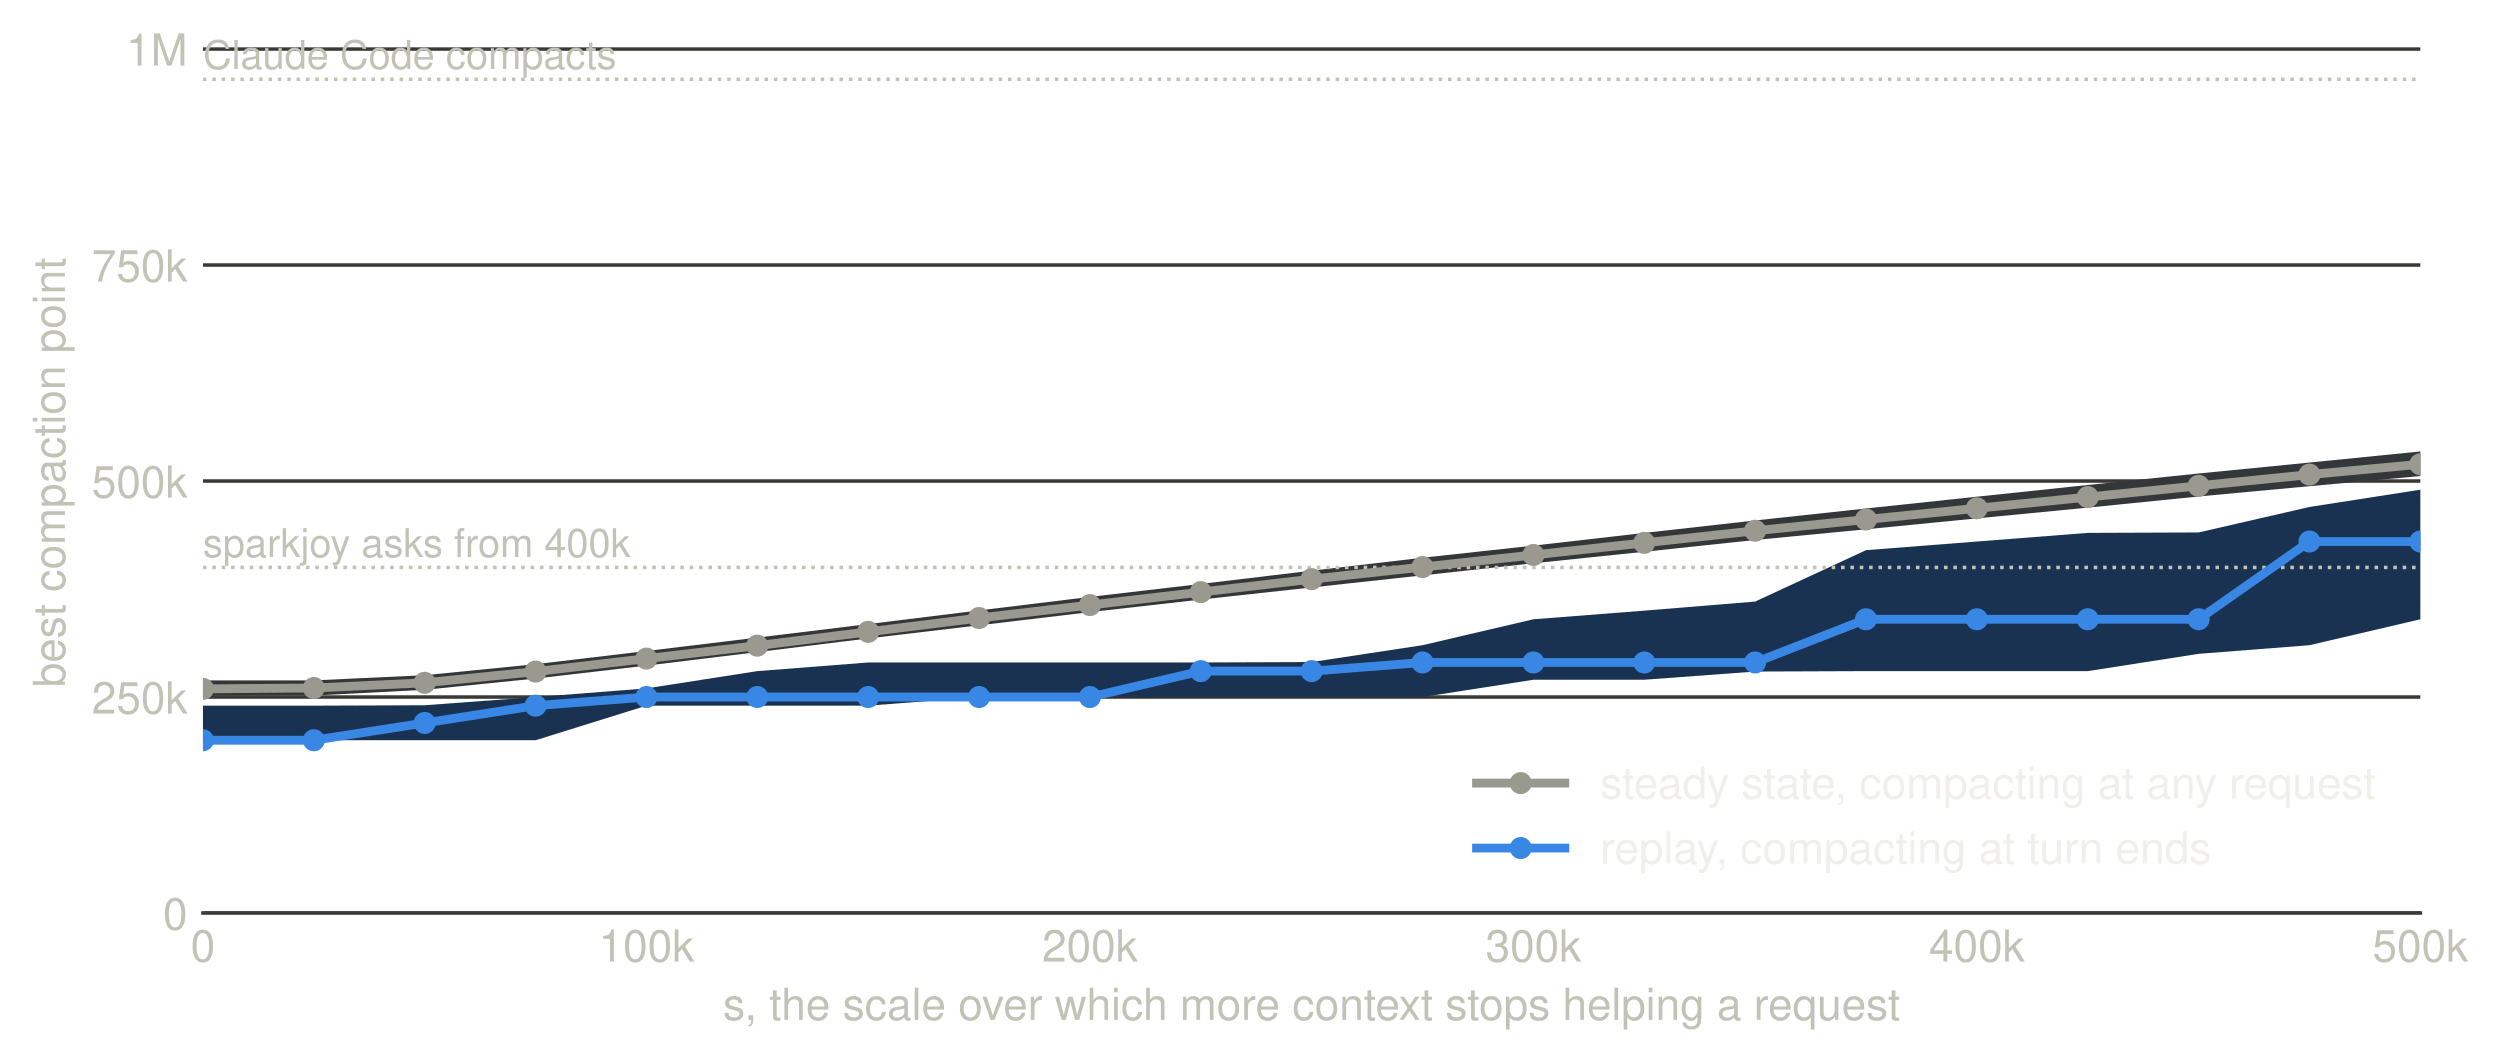
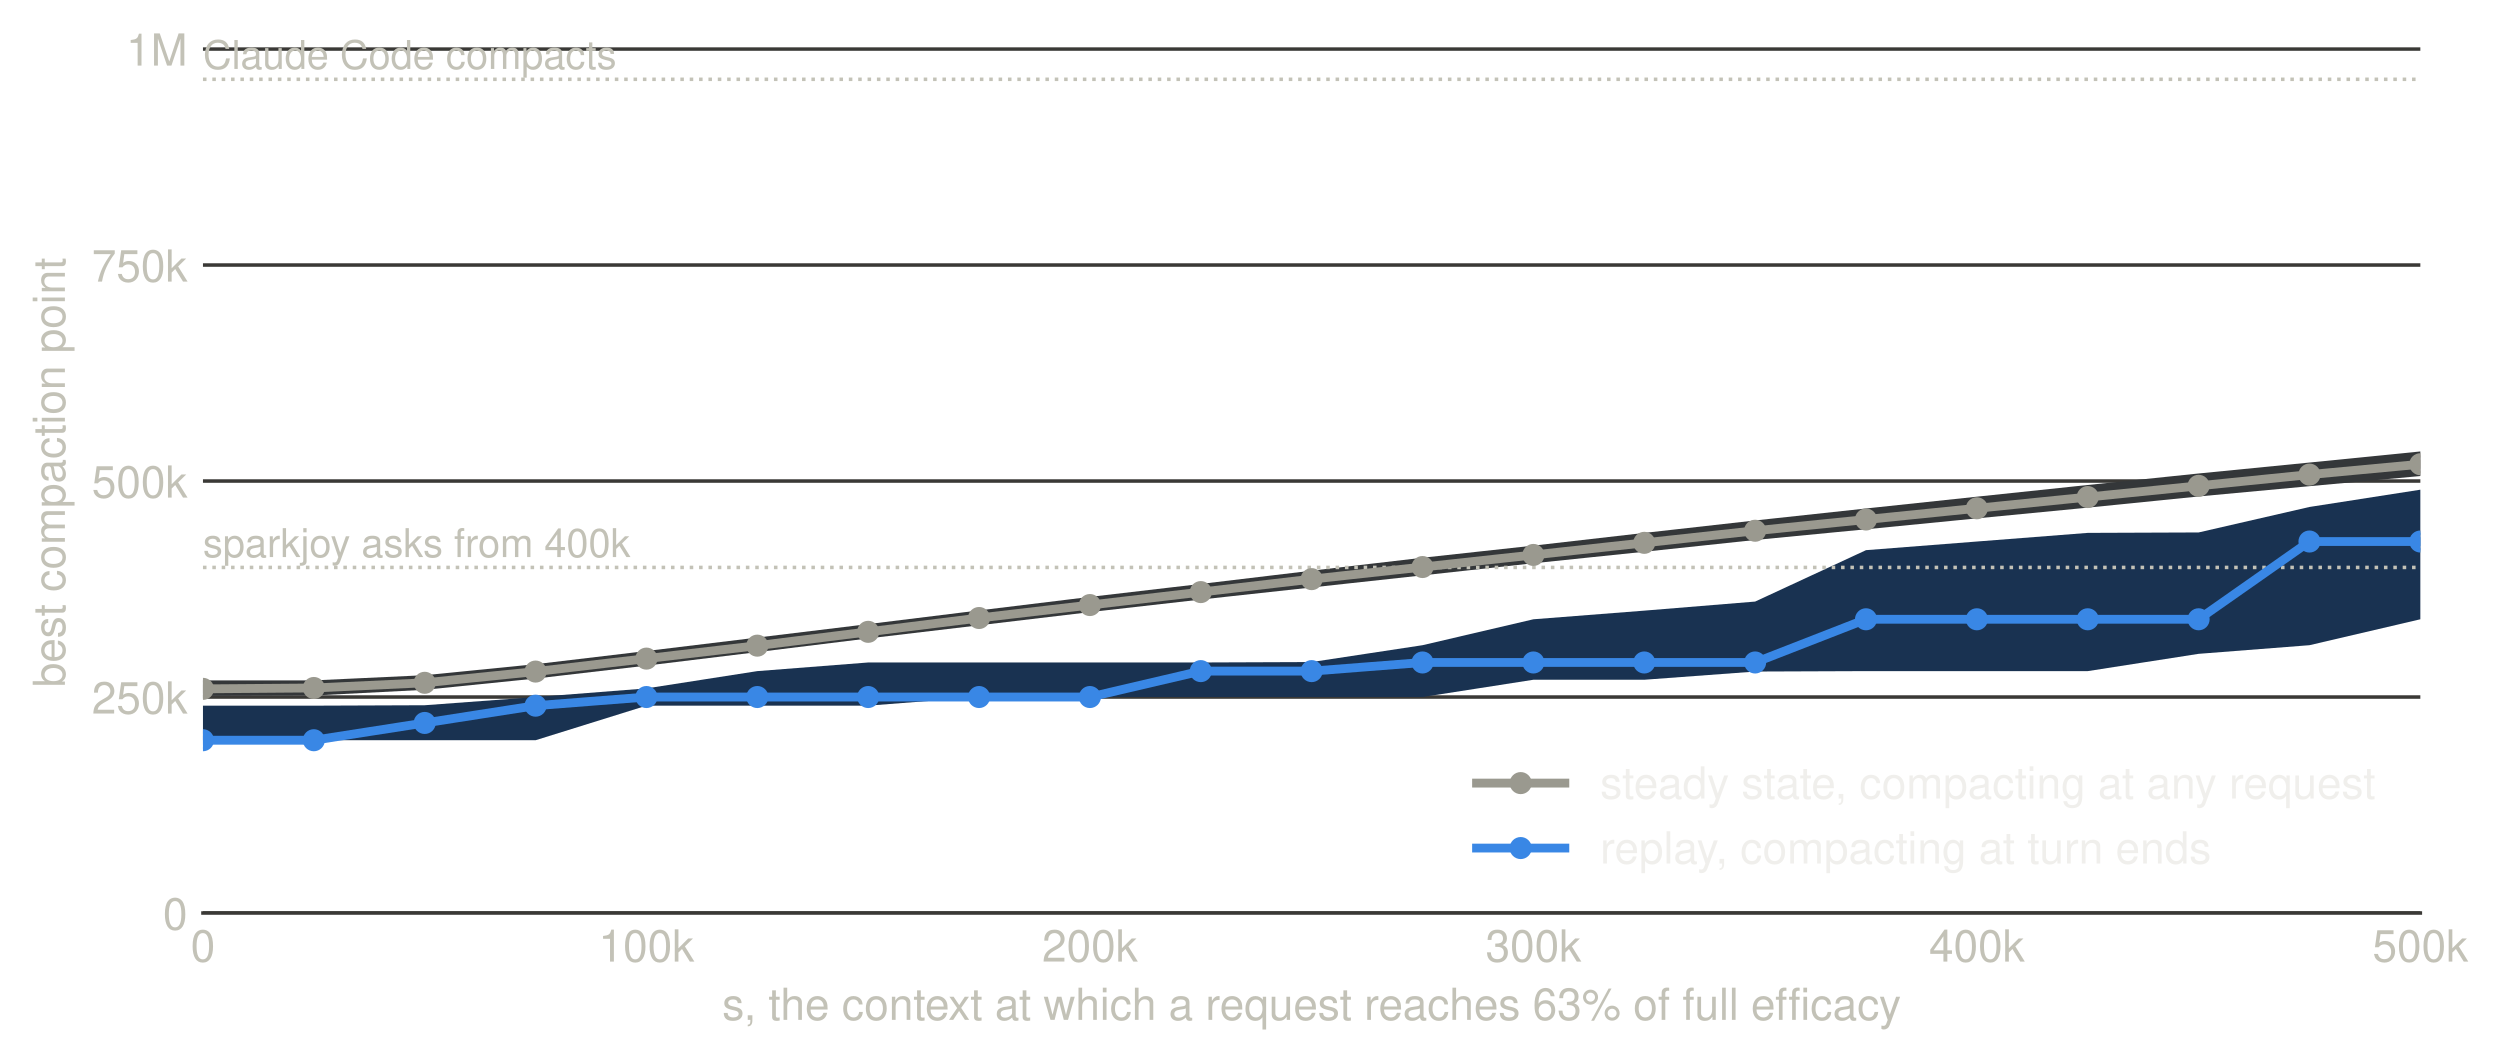
- <svg xmlns="http://www.w3.org/2000/svg" xmlns:xlink="http://www.w3.org/1999/xlink" width="566.209pt" height="240.396pt" viewBox="0 0 566.209 240.396" version="1.1">
+ <svg xmlns="http://www.w3.org/2000/svg" xmlns:xlink="http://www.w3.org/1999/xlink" width="566.209pt" height="240.327pt" viewBox="0 0 566.209 240.327" version="1.1">
  <defs>
    <style type="text/css">*{stroke-linejoin: round; stroke-linecap: butt}</style>
  </defs>
  <g id="figure_1">
    <g id="patch_1">
-       <path d="M 0 240.396  L 566.209 240.396  L 566.209 0  L 0 0  L 0 240.396  z " style="fill: none" />
+       <path d="M 0 240.327  L 566.209 240.327  L 566.209 0  L 0 0  L 0 240.327  z " style="fill: none" />
    </g>
    <g id="axes_1">
      <g id="patch_2">
        <path d="M 45.967 206.784  L 548.167 206.784  L 548.167 7.2  L 45.967 7.2  L 45.967 206.784  z " style="fill: none" />
      </g>
      <g id="matplotlib.axis_1">
        <g id="xtick_1">
          <g id="line2d_1" />
          <g id="text_1">
            <text style="font-size: 10px; font-family: 'Helvetica', 'Arial', 'DejaVu Sans'; text-anchor: middle; fill: #c3c2b7" x="45.967" y="217.784" transform="rotate(-0 45.96719 217.784)">0</text>
          </g>
        </g>
        <g id="xtick_2">
          <g id="line2d_2" />
          <g id="text_2">
            <text style="font-size: 10px; font-family: 'Helvetica', 'Arial', 'DejaVu Sans'; text-anchor: middle; fill: #c3c2b7" x="146.407" y="217.784" transform="rotate(-0 146.4072 217.784)">100k</text>
          </g>
        </g>
        <g id="xtick_3">
          <g id="line2d_3" />
          <g id="text_3">
            <text style="font-size: 10px; font-family: 'Helvetica', 'Arial', 'DejaVu Sans'; text-anchor: middle; fill: #c3c2b7" x="246.847" y="217.784" transform="rotate(-0 246.8472 217.784)">200k</text>
          </g>
        </g>
        <g id="xtick_4">
          <g id="line2d_4" />
          <g id="text_4">
            <text style="font-size: 10px; font-family: 'Helvetica', 'Arial', 'DejaVu Sans'; text-anchor: middle; fill: #c3c2b7" x="347.287" y="217.784" transform="rotate(-0 347.2872 217.784)">300k</text>
          </g>
        </g>
        <g id="xtick_5">
          <g id="line2d_5" />
          <g id="text_5">
            <text style="font-size: 10px; font-family: 'Helvetica', 'Arial', 'DejaVu Sans'; text-anchor: middle; fill: #c3c2b7" x="447.727" y="217.784" transform="rotate(-0 447.7272 217.784)">400k</text>
          </g>
        </g>
        <g id="xtick_6">
          <g id="line2d_6" />
          <g id="text_6">
            <text style="font-size: 10px; font-family: 'Helvetica', 'Arial', 'DejaVu Sans'; text-anchor: middle; fill: #c3c2b7" x="548.167" y="217.784" transform="rotate(-0 548.1672 217.784)">500k</text>
          </g>
        </g>
        <g id="text_7">
-           <text style="font-size: 10px; font-family: 'Helvetica', 'Arial', 'DejaVu Sans'; text-anchor: middle; fill: #c3c2b7" x="297.067" y="230.983" transform="rotate(-0 297.0672 230.9832)">s, the scale over which more context stops helping a request</text>
+           <text style="font-size: 10px; font-family: 'Helvetica', 'Arial', 'DejaVu Sans'; text-anchor: middle; fill: #c3c2b7" x="297.067" y="230.983" transform="rotate(-0 297.0672 230.9832)">s, the context at which a request reaches 63% of full efficacy</text>
        </g>
      </g>
      <g id="matplotlib.axis_2">
        <g id="ytick_1">
          <g id="line2d_7">
            <path d="M 45.967 206.784  L 548.167 206.784  " clip-path="url(#pe589eab913)" style="fill: none; stroke: #3a3936; stroke-width: 0.8; stroke-linecap: square" />
          </g>
          <g id="line2d_8" />
          <g id="text_8">
            <text style="font-size: 10px; font-family: 'Helvetica', 'Arial', 'DejaVu Sans'; text-anchor: end; fill: #c3c2b7" x="42.467" y="210.534" transform="rotate(-0 42.46719 210.534)">0</text>
          </g>
        </g>
        <g id="ytick_2">
          <g id="line2d_9">
            <path d="M 45.967 157.866  L 548.167 157.866  " clip-path="url(#pe589eab913)" style="fill: none; stroke: #3a3936; stroke-width: 0.8; stroke-linecap: square" />
          </g>
          <g id="line2d_10" />
          <g id="text_9">
            <text style="font-size: 10px; font-family: 'Helvetica', 'Arial', 'DejaVu Sans'; text-anchor: end; fill: #c3c2b7" x="42.467" y="161.616" transform="rotate(-0 42.46719 161.6164)">250k</text>
          </g>
        </g>
        <g id="ytick_3">
          <g id="line2d_11">
            <path d="M 45.967 108.949  L 548.167 108.949  " clip-path="url(#pe589eab913)" style="fill: none; stroke: #3a3936; stroke-width: 0.8; stroke-linecap: square" />
          </g>
          <g id="line2d_12" />
          <g id="text_10">
            <text style="font-size: 10px; font-family: 'Helvetica', 'Arial', 'DejaVu Sans'; text-anchor: end; fill: #c3c2b7" x="42.467" y="112.699" transform="rotate(-0 42.46719 112.6987)">500k</text>
          </g>
        </g>
        <g id="ytick_4">
          <g id="line2d_13">
            <path d="M 45.967 60.031  L 548.167 60.031  " clip-path="url(#pe589eab913)" style="fill: none; stroke: #3a3936; stroke-width: 0.8; stroke-linecap: square" />
          </g>
          <g id="line2d_14" />
          <g id="text_11">
            <text style="font-size: 10px; font-family: 'Helvetica', 'Arial', 'DejaVu Sans'; text-anchor: end; fill: #c3c2b7" x="42.467" y="63.781" transform="rotate(-0 42.46719 63.78106)">750k</text>
          </g>
        </g>
        <g id="ytick_5">
          <g id="line2d_15">
            <path d="M 45.967 11.113  L 548.167 11.113  " clip-path="url(#pe589eab913)" style="fill: none; stroke: #3a3936; stroke-width: 0.8; stroke-linecap: square" />
          </g>
          <g id="line2d_16" />
          <g id="text_12">
            <text style="font-size: 10px; font-family: 'Helvetica', 'Arial', 'DejaVu Sans'; text-anchor: end; fill: #c3c2b7" x="42.467" y="14.863" transform="rotate(-0 42.46719 14.86341)">1M</text>
          </g>
        </g>
        <g id="text_13">
          <text style="font-size: 10px; font-family: 'Helvetica', 'Arial', 'DejaVu Sans'; text-anchor: middle; fill: #c3c2b7" x="14.7" y="106.992" transform="rotate(-90 14.7 106.992)">best compaction point</text>
        </g>
      </g>
      <g id="FillBetweenPolyCollection_1">
        <defs>
-           <path id="m305f0aa9a4" d="M 45.967 -86.301  L 45.967 -82.796  L 71.077 -82.876  L 96.187 -84.166  L 121.297 -86.715  L 146.407 -89.644  L 171.517 -92.706  L 196.627 -95.8  L 221.737 -98.777  L 246.847 -101.761  L 271.957 -104.609  L 297.067 -107.348  L 322.177 -110.087  L 347.287 -112.827  L 372.397 -115.432  L 397.507 -118.1  L 422.617 -120.522  L 447.727 -122.992  L 472.837 -125.422  L 497.947 -127.954  L 523.057 -130.282  L 548.167 -132.579  L 548.167 -138.149  L 548.167 -138.149  L 523.057 -135.639  L 497.947 -133.16  L 472.837 -130.555  L 447.727 -127.907  L 422.617 -125.236  L 397.507 -122.524  L 372.397 -119.702  L 347.287 -116.824  L 322.177 -114.081  L 297.067 -111.149  L 271.957 -108.145  L 246.847 -105.21  L 221.737 -102.148  L 196.627 -99.052  L 171.517 -95.999  L 146.407 -92.954  L 121.297 -89.97  L 96.187 -87.475  L 71.077 -86.301  L 45.967 -86.301  z " />
-         </defs>
-         <g clip-path="url(#pe589eab913)">
-           <use xlink:href="#m305f0aa9a4" x="0" y="240.396" style="fill: #343739" />
+           <path id="m3b37b5701f" d="M 45.967 -86.232  L 45.967 -82.727  L 71.077 -82.808  L 96.187 -84.097  L 121.297 -86.646  L 146.407 -89.576  L 171.517 -92.637  L 196.627 -95.731  L 221.737 -98.708  L 246.847 -101.692  L 271.957 -104.54  L 297.067 -107.279  L 322.177 -110.019  L 347.287 -112.758  L 372.397 -115.363  L 397.507 -118.031  L 422.617 -120.453  L 447.727 -122.923  L 472.837 -125.353  L 497.947 -127.885  L 523.057 -130.214  L 548.167 -132.511  L 548.167 -138.08  L 548.167 -138.08  L 523.057 -135.57  L 497.947 -133.092  L 472.837 -130.486  L 447.727 -127.838  L 422.617 -125.167  L 397.507 -122.455  L 372.397 -119.633  L 347.287 -116.755  L 322.177 -114.012  L 297.067 -111.08  L 271.957 -108.077  L 246.847 -105.141  L 221.737 -102.079  L 196.627 -98.983  L 171.517 -95.93  L 146.407 -92.885  L 121.297 -89.901  L 96.187 -87.406  L 71.077 -86.232  L 45.967 -86.232  z " />
+         </defs>
+         <g clip-path="url(#pe589eab913)">
+           <use xlink:href="#m3b37b5701f" x="0" y="240.327" style="fill: #343739" />
        </g>
      </g>
      <g id="FillBetweenPolyCollection_2">
        <defs>
-           <path id="mae95ad05dc" d="M 45.967 -80.573  L 45.967 -72.746  L 71.077 -72.746  L 96.187 -72.746  L 121.297 -72.746  L 146.407 -80.573  L 171.517 -80.573  L 196.627 -80.573  L 221.737 -82.529  L 246.847 -82.529  L 271.957 -82.529  L 297.067 -82.529  L 322.177 -82.529  L 347.287 -86.443  L 372.397 -86.443  L 397.507 -88.302  L 422.617 -88.399  L 447.727 -88.399  L 472.837 -88.399  L 497.947 -92.313  L 523.057 -94.27  L 548.167 -100.14  L 548.167 -129.49  L 548.167 -129.49  L 523.057 -125.577  L 497.947 -119.805  L 472.837 -119.707  L 447.727 -117.75  L 422.617 -115.793  L 397.507 -104.151  L 372.397 -102.096  L 347.287 -100.14  L 322.177 -94.27  L 297.067 -90.454  L 271.957 -90.356  L 246.847 -90.356  L 221.737 -90.356  L 196.627 -90.356  L 171.517 -88.399  L 146.407 -84.486  L 121.297 -82.529  L 96.187 -80.67  L 71.077 -80.573  L 45.967 -80.573  z " />
-         </defs>
-         <g clip-path="url(#pe589eab913)">
-           <use xlink:href="#mae95ad05dc" x="0" y="240.396" style="fill: #193251" />
+           <path id="m0d13e08e98" d="M 45.967 -80.504  L 45.967 -72.677  L 71.077 -72.677  L 96.187 -72.677  L 121.297 -72.677  L 146.407 -80.504  L 171.517 -80.504  L 196.627 -80.504  L 221.737 -82.461  L 246.847 -82.461  L 271.957 -82.461  L 297.067 -82.461  L 322.177 -82.461  L 347.287 -86.374  L 372.397 -86.374  L 397.507 -88.233  L 422.617 -88.331  L 447.727 -88.331  L 472.837 -88.331  L 497.947 -92.244  L 523.057 -94.201  L 548.167 -100.071  L 548.167 -129.422  L 548.167 -129.422  L 523.057 -125.508  L 497.947 -119.736  L 472.837 -119.638  L 447.727 -117.681  L 422.617 -115.725  L 397.507 -104.082  L 372.397 -102.028  L 347.287 -100.071  L 322.177 -94.201  L 297.067 -90.385  L 271.957 -90.287  L 246.847 -90.287  L 221.737 -90.287  L 196.627 -90.287  L 171.517 -88.331  L 146.407 -84.417  L 121.297 -82.461  L 96.187 -80.602  L 71.077 -80.504  L 45.967 -80.504  z " />
+         </defs>
+         <g clip-path="url(#pe589eab913)">
+           <use xlink:href="#m0d13e08e98" x="0" y="240.327" style="fill: #193251" />
        </g>
      </g>
      <g id="line2d_17">
        <path d="M 45.967 128.516  L 548.167 128.516  " clip-path="url(#pe589eab913)" style="fill: none; stroke-dasharray: 0.8,1.32; stroke-dashoffset: 0; stroke: #c3c2b7; stroke-width: 0.8" />
      </g>
      <g id="line2d_18">
        <path d="M 45.967 17.962  L 548.167 17.962  " clip-path="url(#pe589eab913)" style="fill: none; stroke-dasharray: 0.8,1.32; stroke-dashoffset: 0; stroke: #c3c2b7; stroke-width: 0.8" />
      </g>
      <g id="line2d_19">
        <path d="M 45.967 156.014  L 71.077 155.818  L 96.187 154.644  L 121.297 152.1  L 146.407 149.165  L 171.517 146.23  L 196.627 143.1  L 221.737 139.969  L 246.847 137.034  L 271.957 134.099  L 297.067 131.164  L 322.177 128.424  L 347.287 125.685  L 372.397 122.946  L 397.507 120.206  L 422.617 117.662  L 447.727 115.119  L 472.837 112.575  L 497.947 110.031  L 523.057 107.488  L 548.167 105.14  " clip-path="url(#pe589eab913)" style="fill: none; stroke: #9a998f; stroke-width: 2; stroke-linecap: square" />
        <defs>
          <path id="m08f09b5ca8" d="M 0 2  C 0.53 2 1.039 1.789 1.414 1.414  C 1.789 1.039 2 0.53 2 0  C 2 -0.53 1.789 -1.039 1.414 -1.414  C 1.039 -1.789 0.53 -2 0 -2  C -0.53 -2 -1.039 -1.789 -1.414 -1.414  C -1.789 -1.039 -2 -0.53 -2 0  C -2 0.53 -1.789 1.039 -1.414 1.414  C -1.039 1.789 -0.53 2 0 2  z " style="stroke: #9a998f" />
        </defs>
        <g clip-path="url(#pe589eab913)">
          <use xlink:href="#m08f09b5ca8" x="45.967" y="156.014" style="fill: #9a998f; stroke: #9a998f" />
          <use xlink:href="#m08f09b5ca8" x="71.077" y="155.818" style="fill: #9a998f; stroke: #9a998f" />
          <use xlink:href="#m08f09b5ca8" x="96.187" y="154.644" style="fill: #9a998f; stroke: #9a998f" />
          <use xlink:href="#m08f09b5ca8" x="121.297" y="152.1" style="fill: #9a998f; stroke: #9a998f" />
          <use xlink:href="#m08f09b5ca8" x="146.407" y="149.165" style="fill: #9a998f; stroke: #9a998f" />
          <use xlink:href="#m08f09b5ca8" x="171.517" y="146.23" style="fill: #9a998f; stroke: #9a998f" />
          <use xlink:href="#m08f09b5ca8" x="196.627" y="143.1" style="fill: #9a998f; stroke: #9a998f" />
          <use xlink:href="#m08f09b5ca8" x="221.737" y="139.969" style="fill: #9a998f; stroke: #9a998f" />
          <use xlink:href="#m08f09b5ca8" x="246.847" y="137.034" style="fill: #9a998f; stroke: #9a998f" />
          <use xlink:href="#m08f09b5ca8" x="271.957" y="134.099" style="fill: #9a998f; stroke: #9a998f" />
          <use xlink:href="#m08f09b5ca8" x="297.067" y="131.164" style="fill: #9a998f; stroke: #9a998f" />
          <use xlink:href="#m08f09b5ca8" x="322.177" y="128.424" style="fill: #9a998f; stroke: #9a998f" />
          <use xlink:href="#m08f09b5ca8" x="347.287" y="125.685" style="fill: #9a998f; stroke: #9a998f" />
          <use xlink:href="#m08f09b5ca8" x="372.397" y="122.946" style="fill: #9a998f; stroke: #9a998f" />
          <use xlink:href="#m08f09b5ca8" x="397.507" y="120.206" style="fill: #9a998f; stroke: #9a998f" />
          <use xlink:href="#m08f09b5ca8" x="422.617" y="117.662" style="fill: #9a998f; stroke: #9a998f" />
          <use xlink:href="#m08f09b5ca8" x="447.727" y="115.119" style="fill: #9a998f; stroke: #9a998f" />
          <use xlink:href="#m08f09b5ca8" x="472.837" y="112.575" style="fill: #9a998f; stroke: #9a998f" />
          <use xlink:href="#m08f09b5ca8" x="497.947" y="110.031" style="fill: #9a998f; stroke: #9a998f" />
          <use xlink:href="#m08f09b5ca8" x="523.057" y="107.488" style="fill: #9a998f; stroke: #9a998f" />
          <use xlink:href="#m08f09b5ca8" x="548.167" y="105.14" style="fill: #9a998f; stroke: #9a998f" />
        </g>
      </g>
      <g id="line2d_20">
        <path d="M 45.967 167.65  L 71.077 167.65  L 96.187 163.736  L 121.297 159.823  L 146.407 157.866  L 171.517 157.866  L 196.627 157.866  L 221.737 157.866  L 246.847 157.866  L 271.957 151.996  L 297.067 151.996  L 322.177 150.04  L 347.287 150.04  L 372.397 150.04  L 397.507 150.04  L 422.617 140.256  L 447.727 140.256  L 472.837 140.256  L 497.947 140.256  L 523.057 122.646  L 548.167 122.646  " clip-path="url(#pe589eab913)" style="fill: none; stroke: #3987e5; stroke-width: 2; stroke-linecap: square" />
        <defs>
          <path id="mbc9e1d152a" d="M 0 2  C 0.53 2 1.039 1.789 1.414 1.414  C 1.789 1.039 2 0.53 2 0  C 2 -0.53 1.789 -1.039 1.414 -1.414  C 1.039 -1.789 0.53 -2 0 -2  C -0.53 -2 -1.039 -1.789 -1.414 -1.414  C -1.789 -1.039 -2 -0.53 -2 0  C -2 0.53 -1.789 1.039 -1.414 1.414  C -1.039 1.789 -0.53 2 0 2  z " style="stroke: #3987e5" />
        </defs>
        <g clip-path="url(#pe589eab913)">
          <use xlink:href="#mbc9e1d152a" x="45.967" y="167.65" style="fill: #3987e5; stroke: #3987e5" />
          <use xlink:href="#mbc9e1d152a" x="71.077" y="167.65" style="fill: #3987e5; stroke: #3987e5" />
          <use xlink:href="#mbc9e1d152a" x="96.187" y="163.736" style="fill: #3987e5; stroke: #3987e5" />
          <use xlink:href="#mbc9e1d152a" x="121.297" y="159.823" style="fill: #3987e5; stroke: #3987e5" />
          <use xlink:href="#mbc9e1d152a" x="146.407" y="157.866" style="fill: #3987e5; stroke: #3987e5" />
          <use xlink:href="#mbc9e1d152a" x="171.517" y="157.866" style="fill: #3987e5; stroke: #3987e5" />
          <use xlink:href="#mbc9e1d152a" x="196.627" y="157.866" style="fill: #3987e5; stroke: #3987e5" />
          <use xlink:href="#mbc9e1d152a" x="221.737" y="157.866" style="fill: #3987e5; stroke: #3987e5" />
          <use xlink:href="#mbc9e1d152a" x="246.847" y="157.866" style="fill: #3987e5; stroke: #3987e5" />
          <use xlink:href="#mbc9e1d152a" x="271.957" y="151.996" style="fill: #3987e5; stroke: #3987e5" />
          <use xlink:href="#mbc9e1d152a" x="297.067" y="151.996" style="fill: #3987e5; stroke: #3987e5" />
          <use xlink:href="#mbc9e1d152a" x="322.177" y="150.04" style="fill: #3987e5; stroke: #3987e5" />
          <use xlink:href="#mbc9e1d152a" x="347.287" y="150.04" style="fill: #3987e5; stroke: #3987e5" />
          <use xlink:href="#mbc9e1d152a" x="372.397" y="150.04" style="fill: #3987e5; stroke: #3987e5" />
          <use xlink:href="#mbc9e1d152a" x="397.507" y="150.04" style="fill: #3987e5; stroke: #3987e5" />
          <use xlink:href="#mbc9e1d152a" x="422.617" y="140.256" style="fill: #3987e5; stroke: #3987e5" />
          <use xlink:href="#mbc9e1d152a" x="447.727" y="140.256" style="fill: #3987e5; stroke: #3987e5" />
          <use xlink:href="#mbc9e1d152a" x="472.837" y="140.256" style="fill: #3987e5; stroke: #3987e5" />
          <use xlink:href="#mbc9e1d152a" x="497.947" y="140.256" style="fill: #3987e5; stroke: #3987e5" />
          <use xlink:href="#mbc9e1d152a" x="523.057" y="122.646" style="fill: #3987e5; stroke: #3987e5" />
          <use xlink:href="#mbc9e1d152a" x="548.167" y="122.646" style="fill: #3987e5; stroke: #3987e5" />
        </g>
      </g>
      <g id="patch_3">
        <path d="M 45.967 206.784  L 548.167 206.784  " style="fill: none; stroke: #3a3936; stroke-width: 0.8; stroke-linejoin: miter; stroke-linecap: square" />
      </g>
      <g id="text_14">
        <text style="font-size: 9px; font-family: 'Helvetica', 'Arial', 'DejaVu Sans'; text-anchor: start; fill: #c3c2b7" x="45.967" y="126.168" transform="rotate(-0 45.96719 126.1677)">sparkjoy asks from 400k</text>
      </g>
      <g id="text_15">
        <text style="font-size: 9px; font-family: 'Helvetica', 'Arial', 'DejaVu Sans'; text-anchor: start; fill: #c3c2b7" x="45.967" y="15.614" transform="rotate(-0 45.96719 15.61383)">Claude Code compacts</text>
      </g>
      <g id="legend_1">
        <g id="line2d_21">
          <path d="M 334.413 177.359  L 344.413 177.359  L 354.413 177.359  " style="fill: none; stroke: #9a998f; stroke-width: 2; stroke-linecap: square" />
          <g>
            <use xlink:href="#m08f09b5ca8" x="344.413" y="177.359" style="fill: #9a998f; stroke: #9a998f" />
          </g>
        </g>
        <g id="text_16">
          <text style="font-size: 10px; font-family: 'Helvetica', 'Arial', 'DejaVu Sans'; text-anchor: start; fill: #f0efec" x="362.413" y="180.859" transform="rotate(-0 362.4125 180.859)">steady state, compacting at any request</text>
        </g>
        <g id="line2d_22">
          <path d="M 334.413 192.071  L 344.413 192.071  L 354.413 192.071  " style="fill: none; stroke: #3987e5; stroke-width: 2; stroke-linecap: square" />
          <g>
            <use xlink:href="#mbc9e1d152a" x="344.413" y="192.071" style="fill: #3987e5; stroke: #3987e5" />
          </g>
        </g>
        <g id="text_17">
          <text style="font-size: 10px; font-family: 'Helvetica', 'Arial', 'DejaVu Sans'; text-anchor: start; fill: #f0efec" x="362.413" y="195.571" transform="rotate(-0 362.4125 195.5715)">replay, compacting at turn ends</text>
        </g>
      </g>
    </g>
  </g>
  <defs>
    <clipPath id="pe589eab913">
      <rect x="45.967" y="7.2" width="502.2" height="199.584" />
    </clipPath>
  </defs>
</svg>
